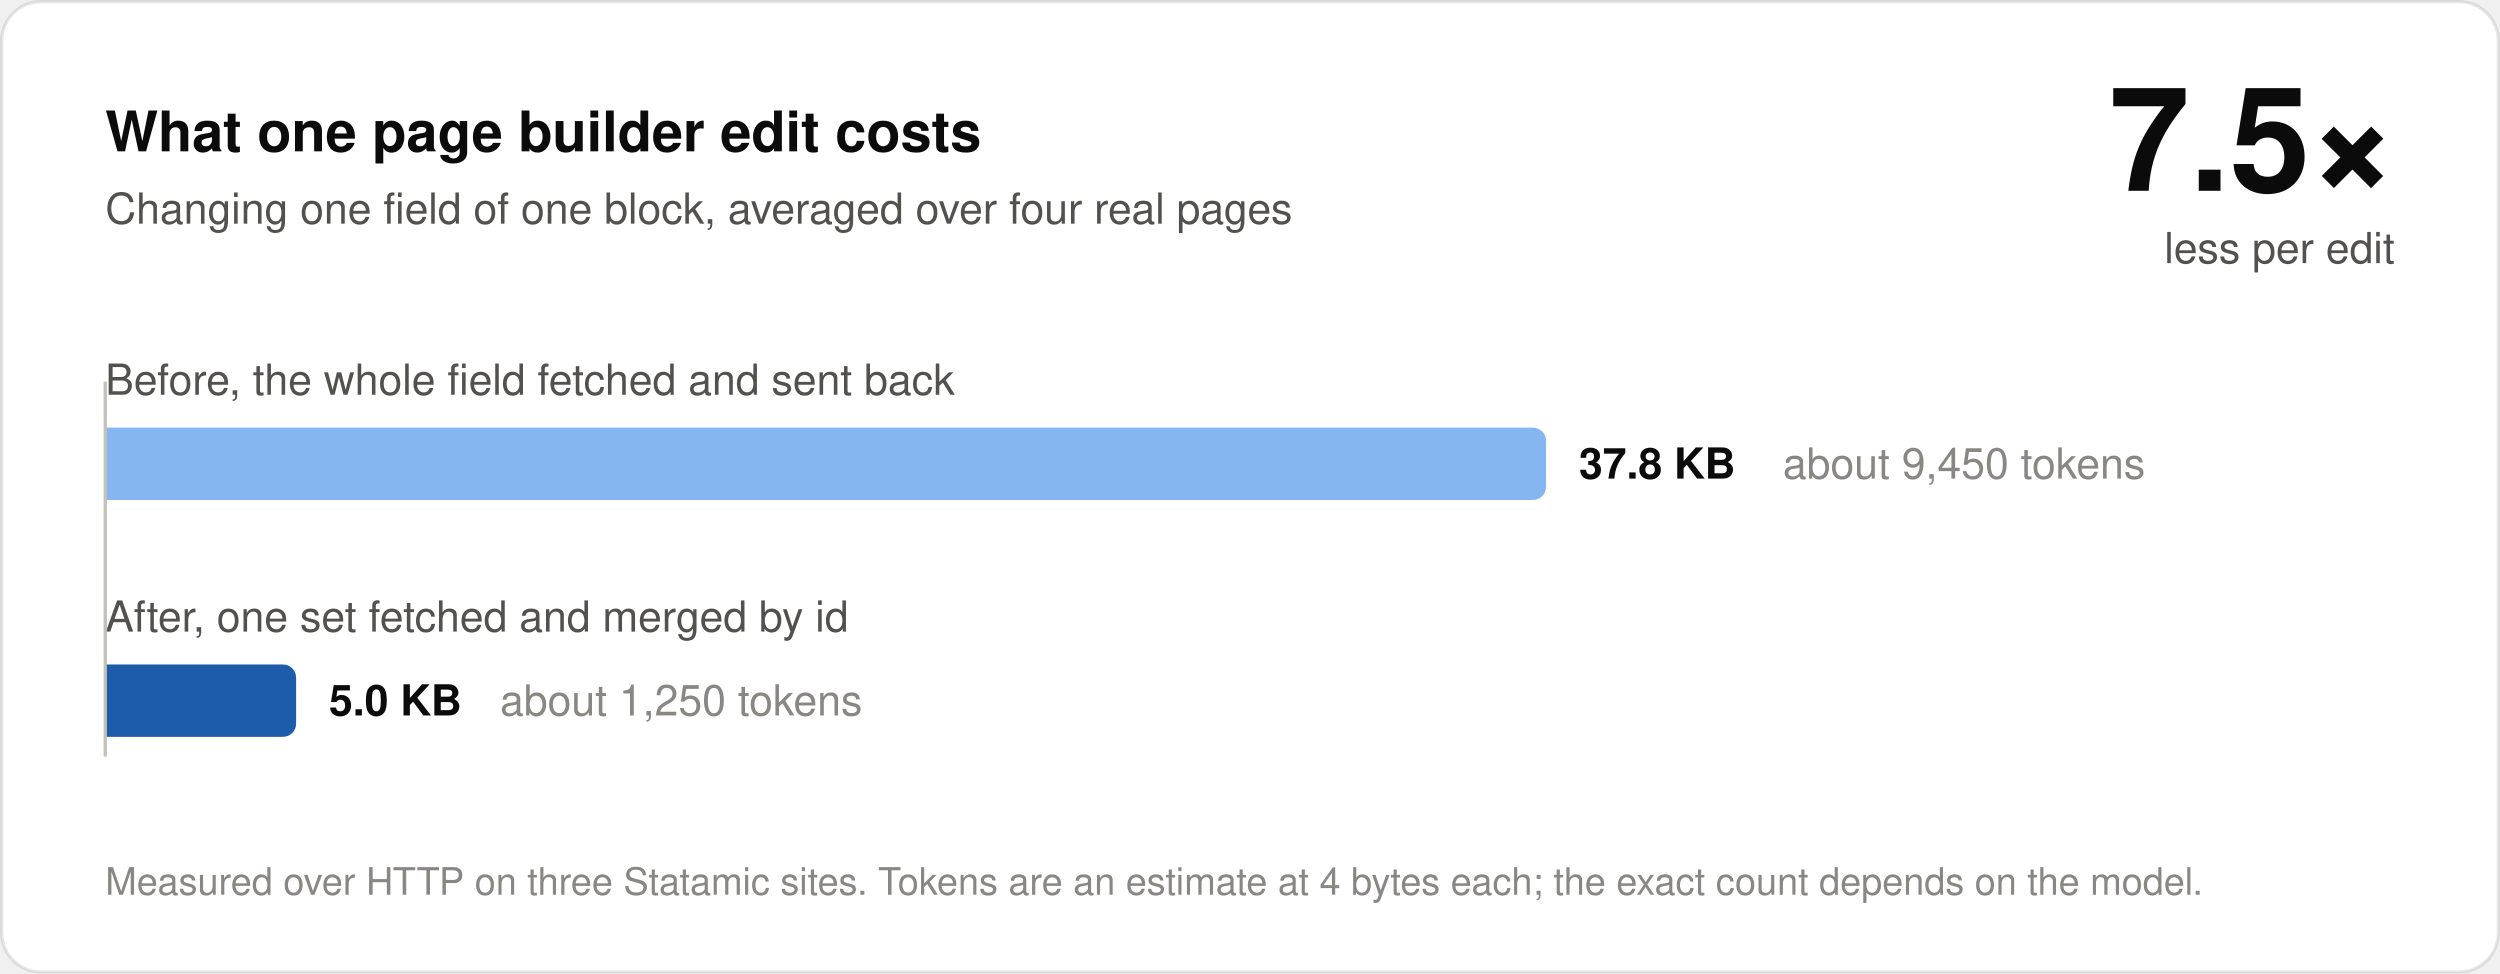
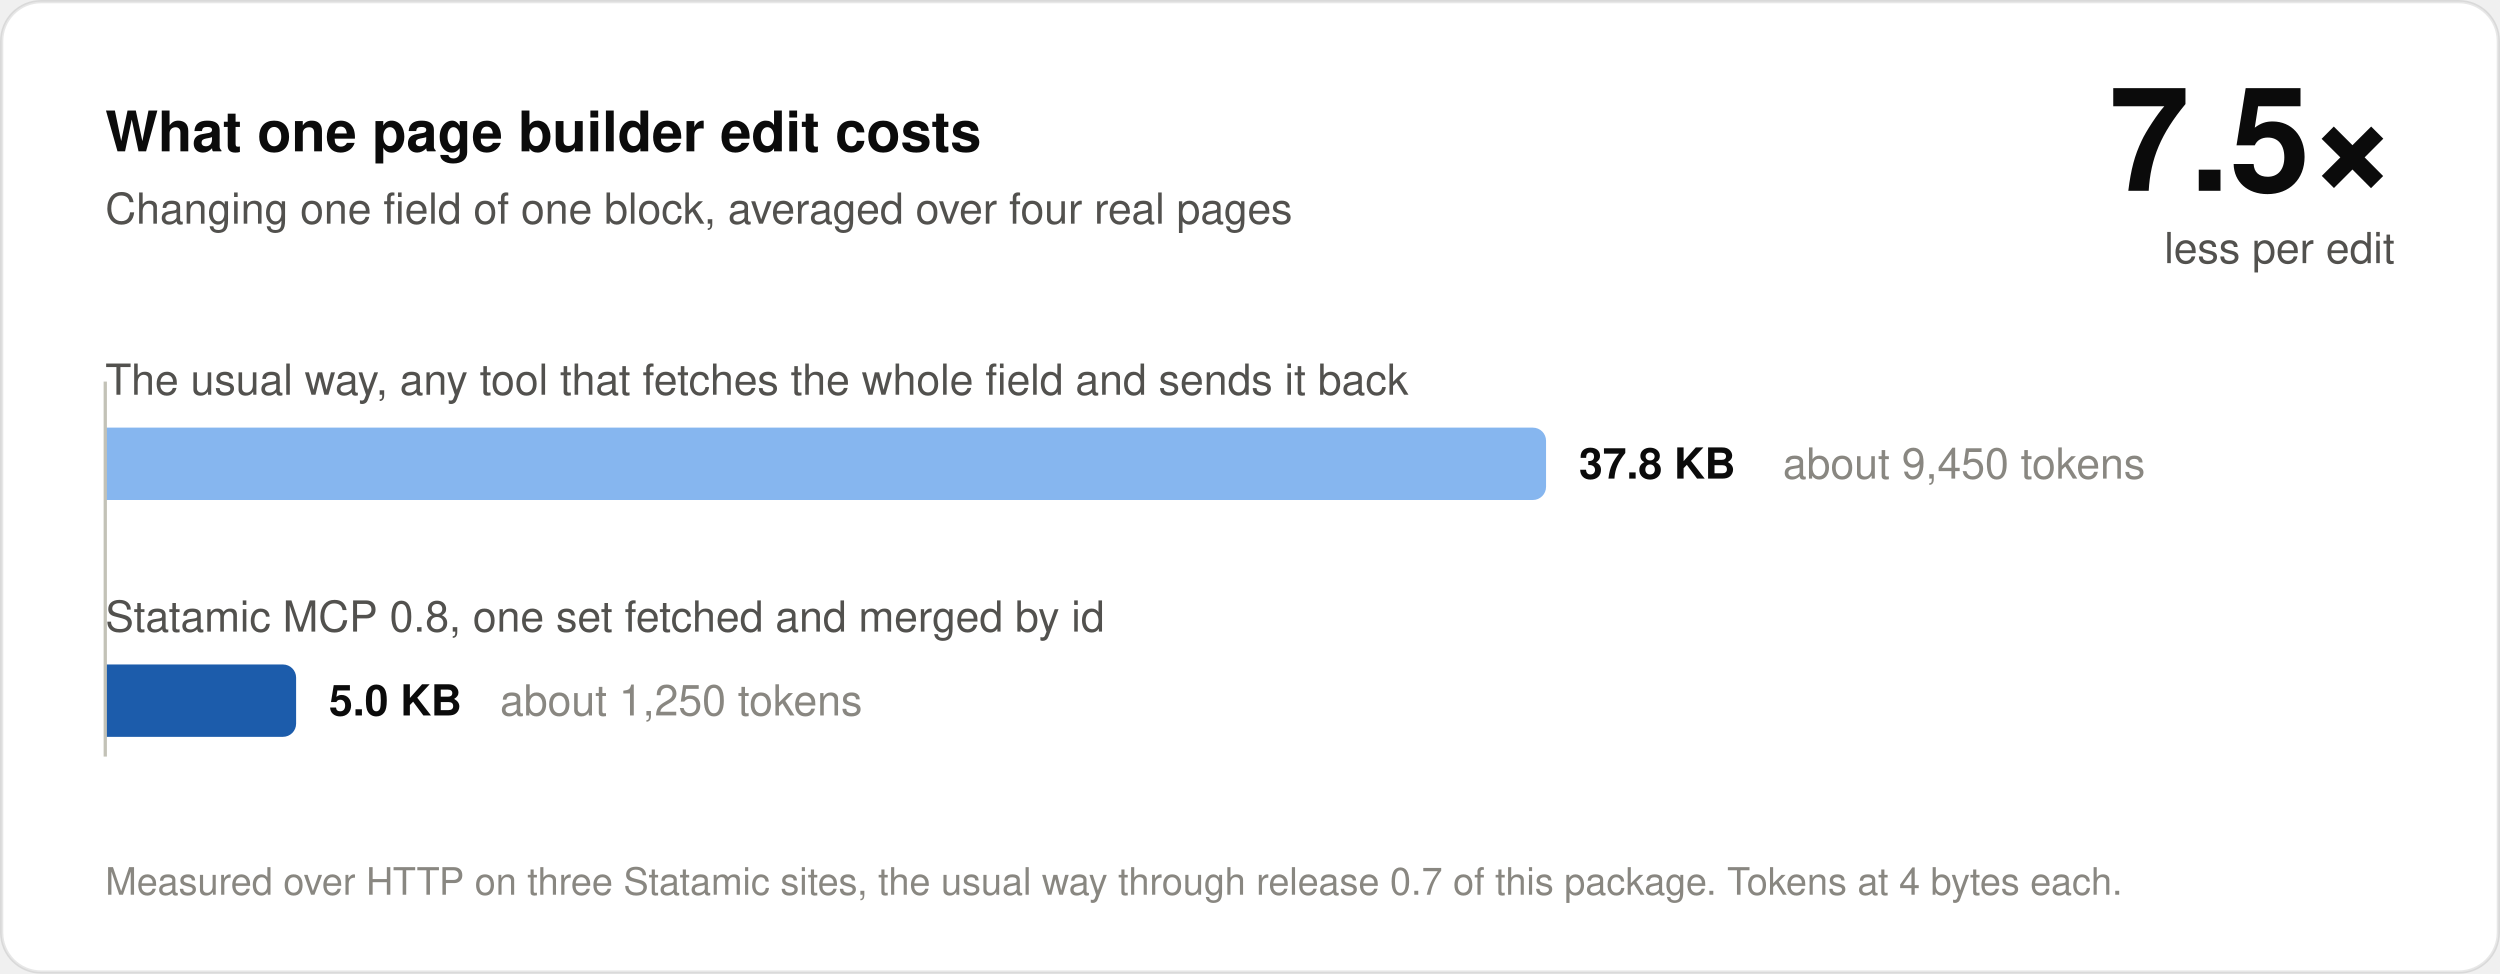
<svg xmlns="http://www.w3.org/2000/svg" width="760" height="296" viewBox="0 0 760 296" role="img" aria-labelledby="t d" font-family="system-ui, -apple-system, &quot;Segoe UI&quot;, Helvetica, Arial, sans-serif">
  <rect x="0.5" y="0.5" width="759" height="295" rx="12" fill="#ffffff" stroke="rgba(11,11,11,0.10)" />
  <text x="32" y="46" font-size="17" font-weight="600" fill="#0b0b0b">What one page builder edit costs</text>
  <text x="32" y="68" font-size="13" fill="#52514e">Changing one field of one block, averaged over four real pages</text>
-   <text x="32" y="120" font-size="13" fill="#52514e">Before, the whole field fetched and sent back</text>
+   <text x="32" y="120" font-size="13" fill="#52514e">The usual way, any tool that fetches the whole field and sends it back</text>
  <path d="M32 130 H466.0 a4 4 0 0 1 4 4 V148 a4 4 0 0 1 -4 4 H32 Z" fill="#86b6ef" />
  <text x="480.0" y="145.5" font-size="13" font-weight="600" fill="#0b0b0b">37.8 KB</text>
  <text x="542.0" y="145.5" font-size="13" fill="#898781">about 9,450 tokens</text>
-   <text x="32" y="192" font-size="13" fill="#52514e">After, one set fetched and merged by id</text>
+   <text x="32" y="192" font-size="13" fill="#52514e">Statamic MCP 0.8, one set fetched and merged by id</text>
  <path d="M32 202 H86.017 a4 4 0 0 1 4 4 V220 a4 4 0 0 1 -4 4 H32 Z" fill="#1c5cab" />
  <text x="100.017" y="217.5" font-size="13" font-weight="600" fill="#0b0b0b">5.0 KB</text>
  <text x="152.017" y="217.5" font-size="13" fill="#898781">about 1,250 tokens</text>
  <line x1="32" y1="116" x2="32" y2="230" stroke="#c3c2b7" stroke-width="1" />
  <text x="728" y="58" font-size="44" font-weight="600" fill="#0b0b0b" text-anchor="end">7.5×</text>
  <text x="728" y="80" font-size="13" fill="#52514e" text-anchor="end">less per edit</text>
-   <text x="32" y="272" font-size="11.5" fill="#898781">Measured over HTTP on three Statamic sites. Tokens are an estimate at 4 bytes each; the exact count depends on the model.</text>
+   <text x="32" y="272" font-size="11.5" fill="#898781">Measured over HTTP on three Statamic sites, the usual way through release 0.7 of this package. Tokens at 4 bytes each.</text>
</svg>
